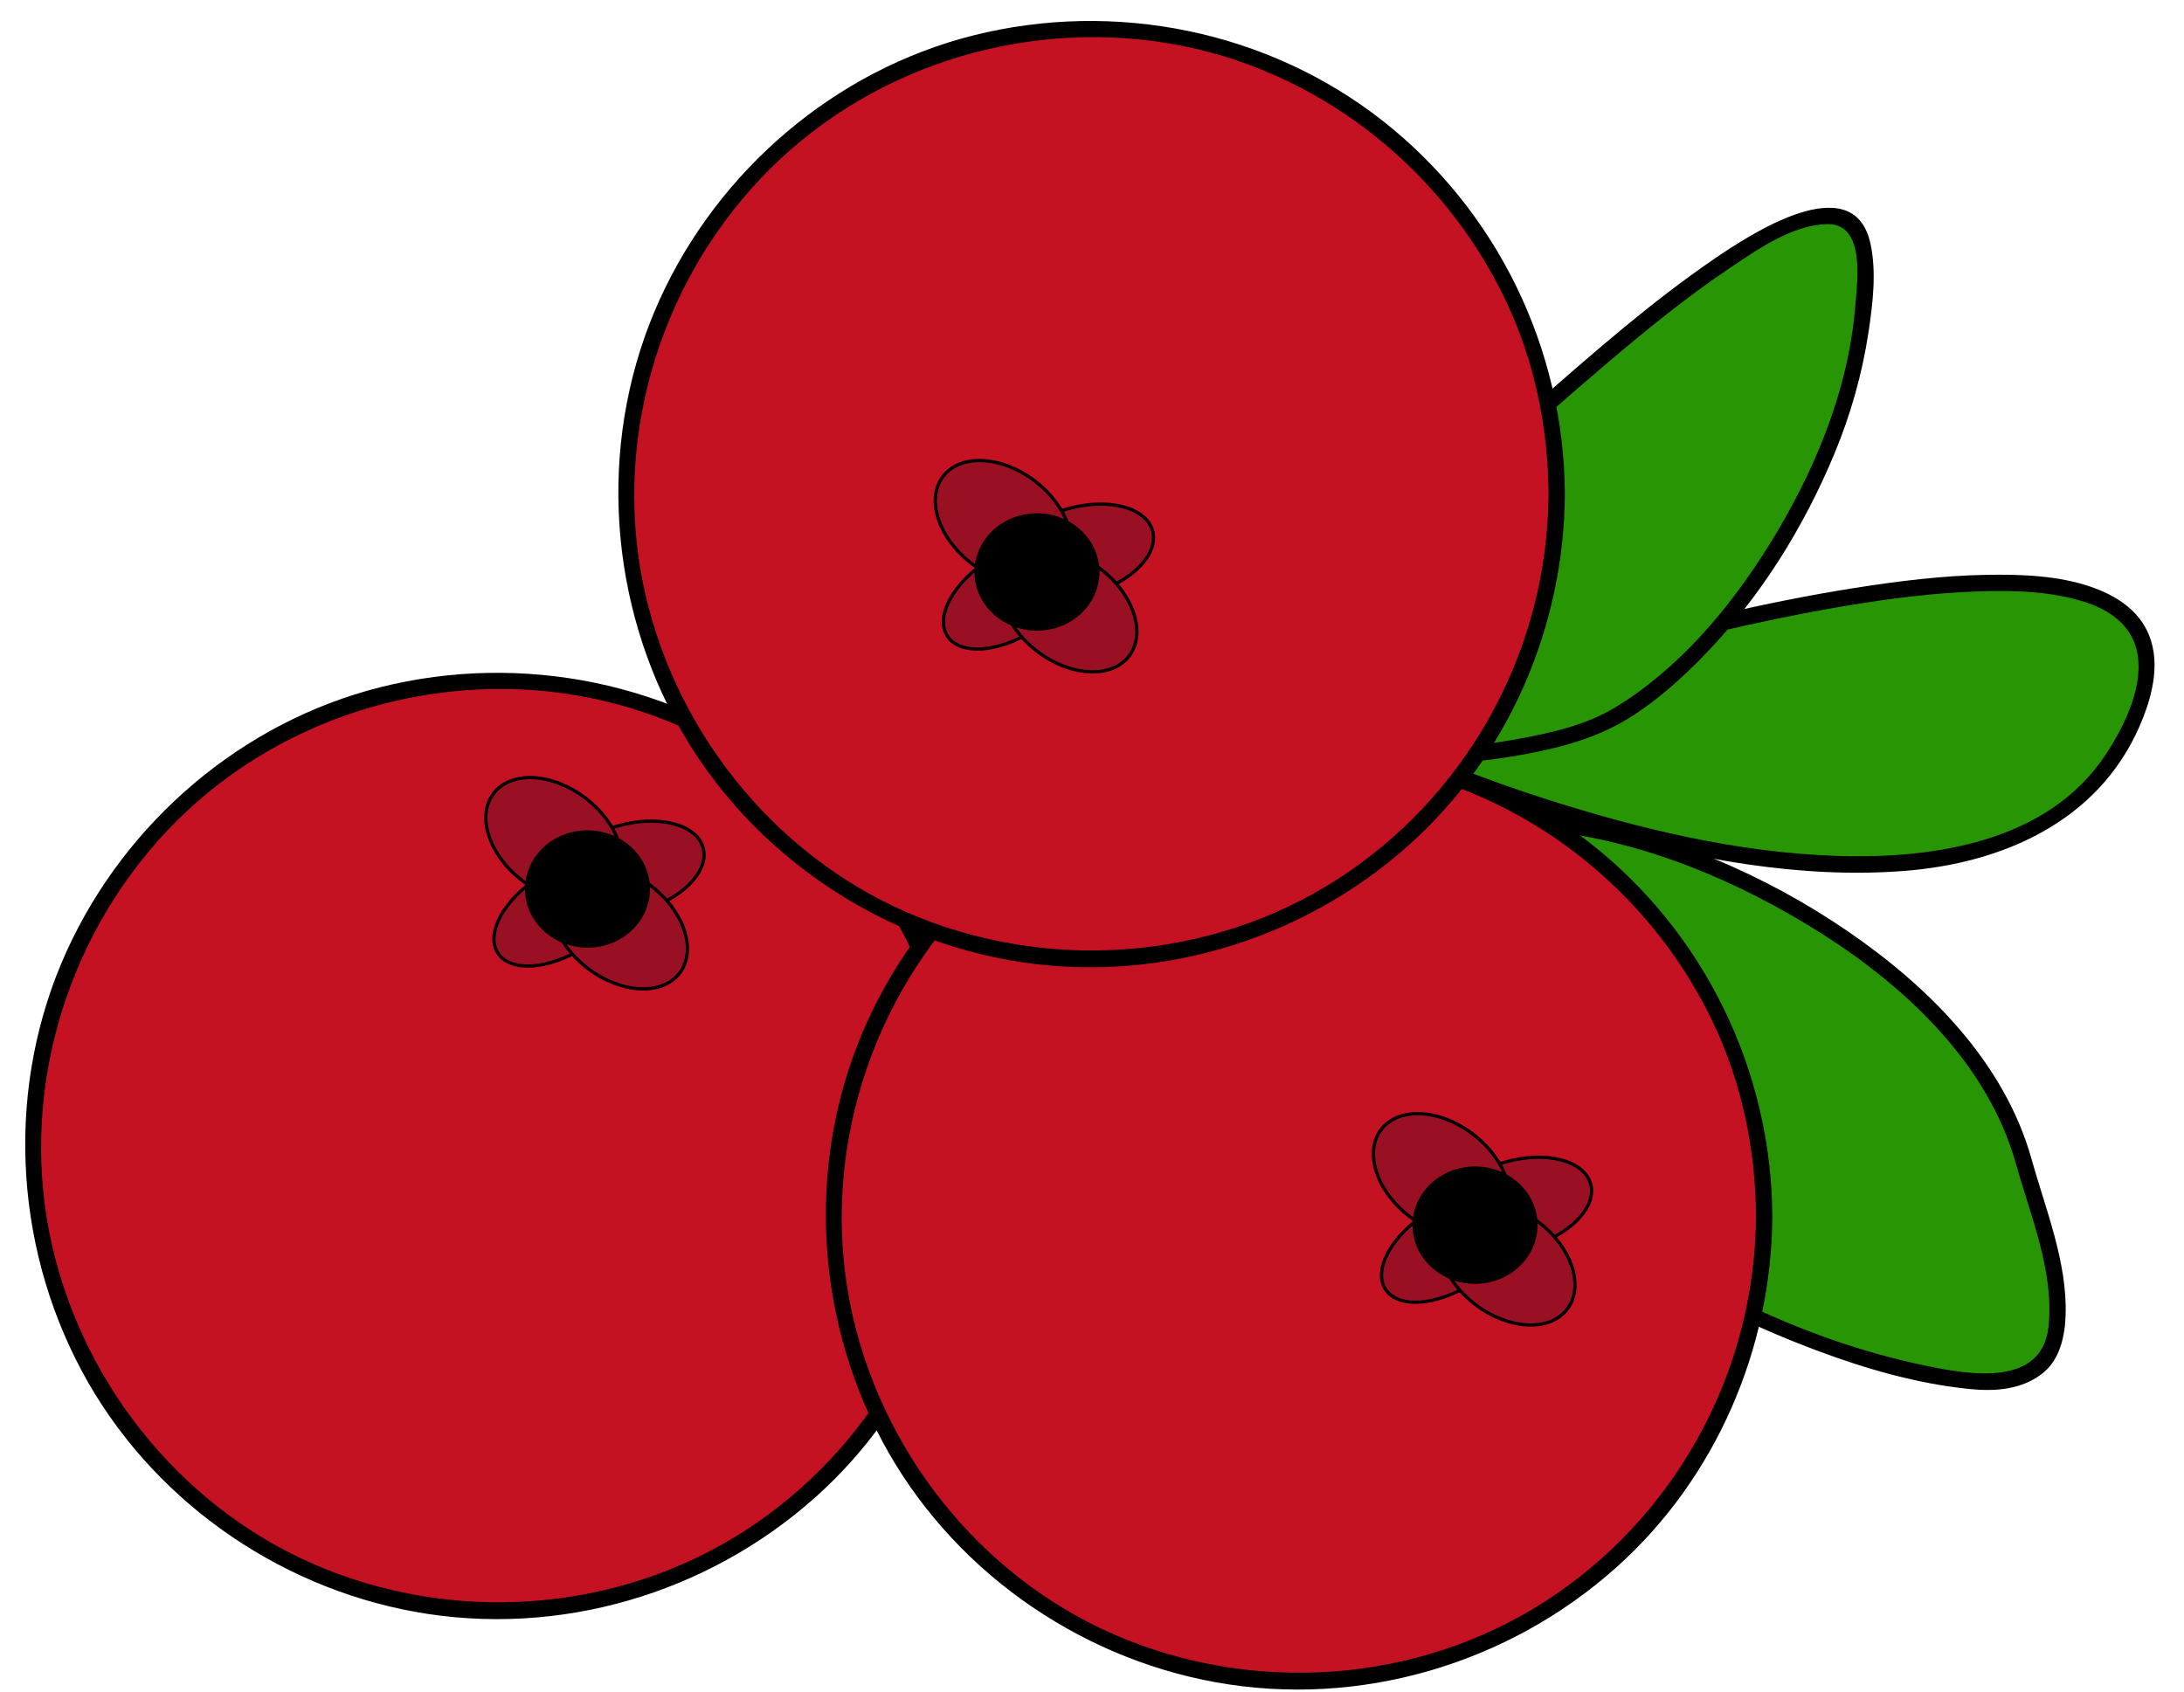
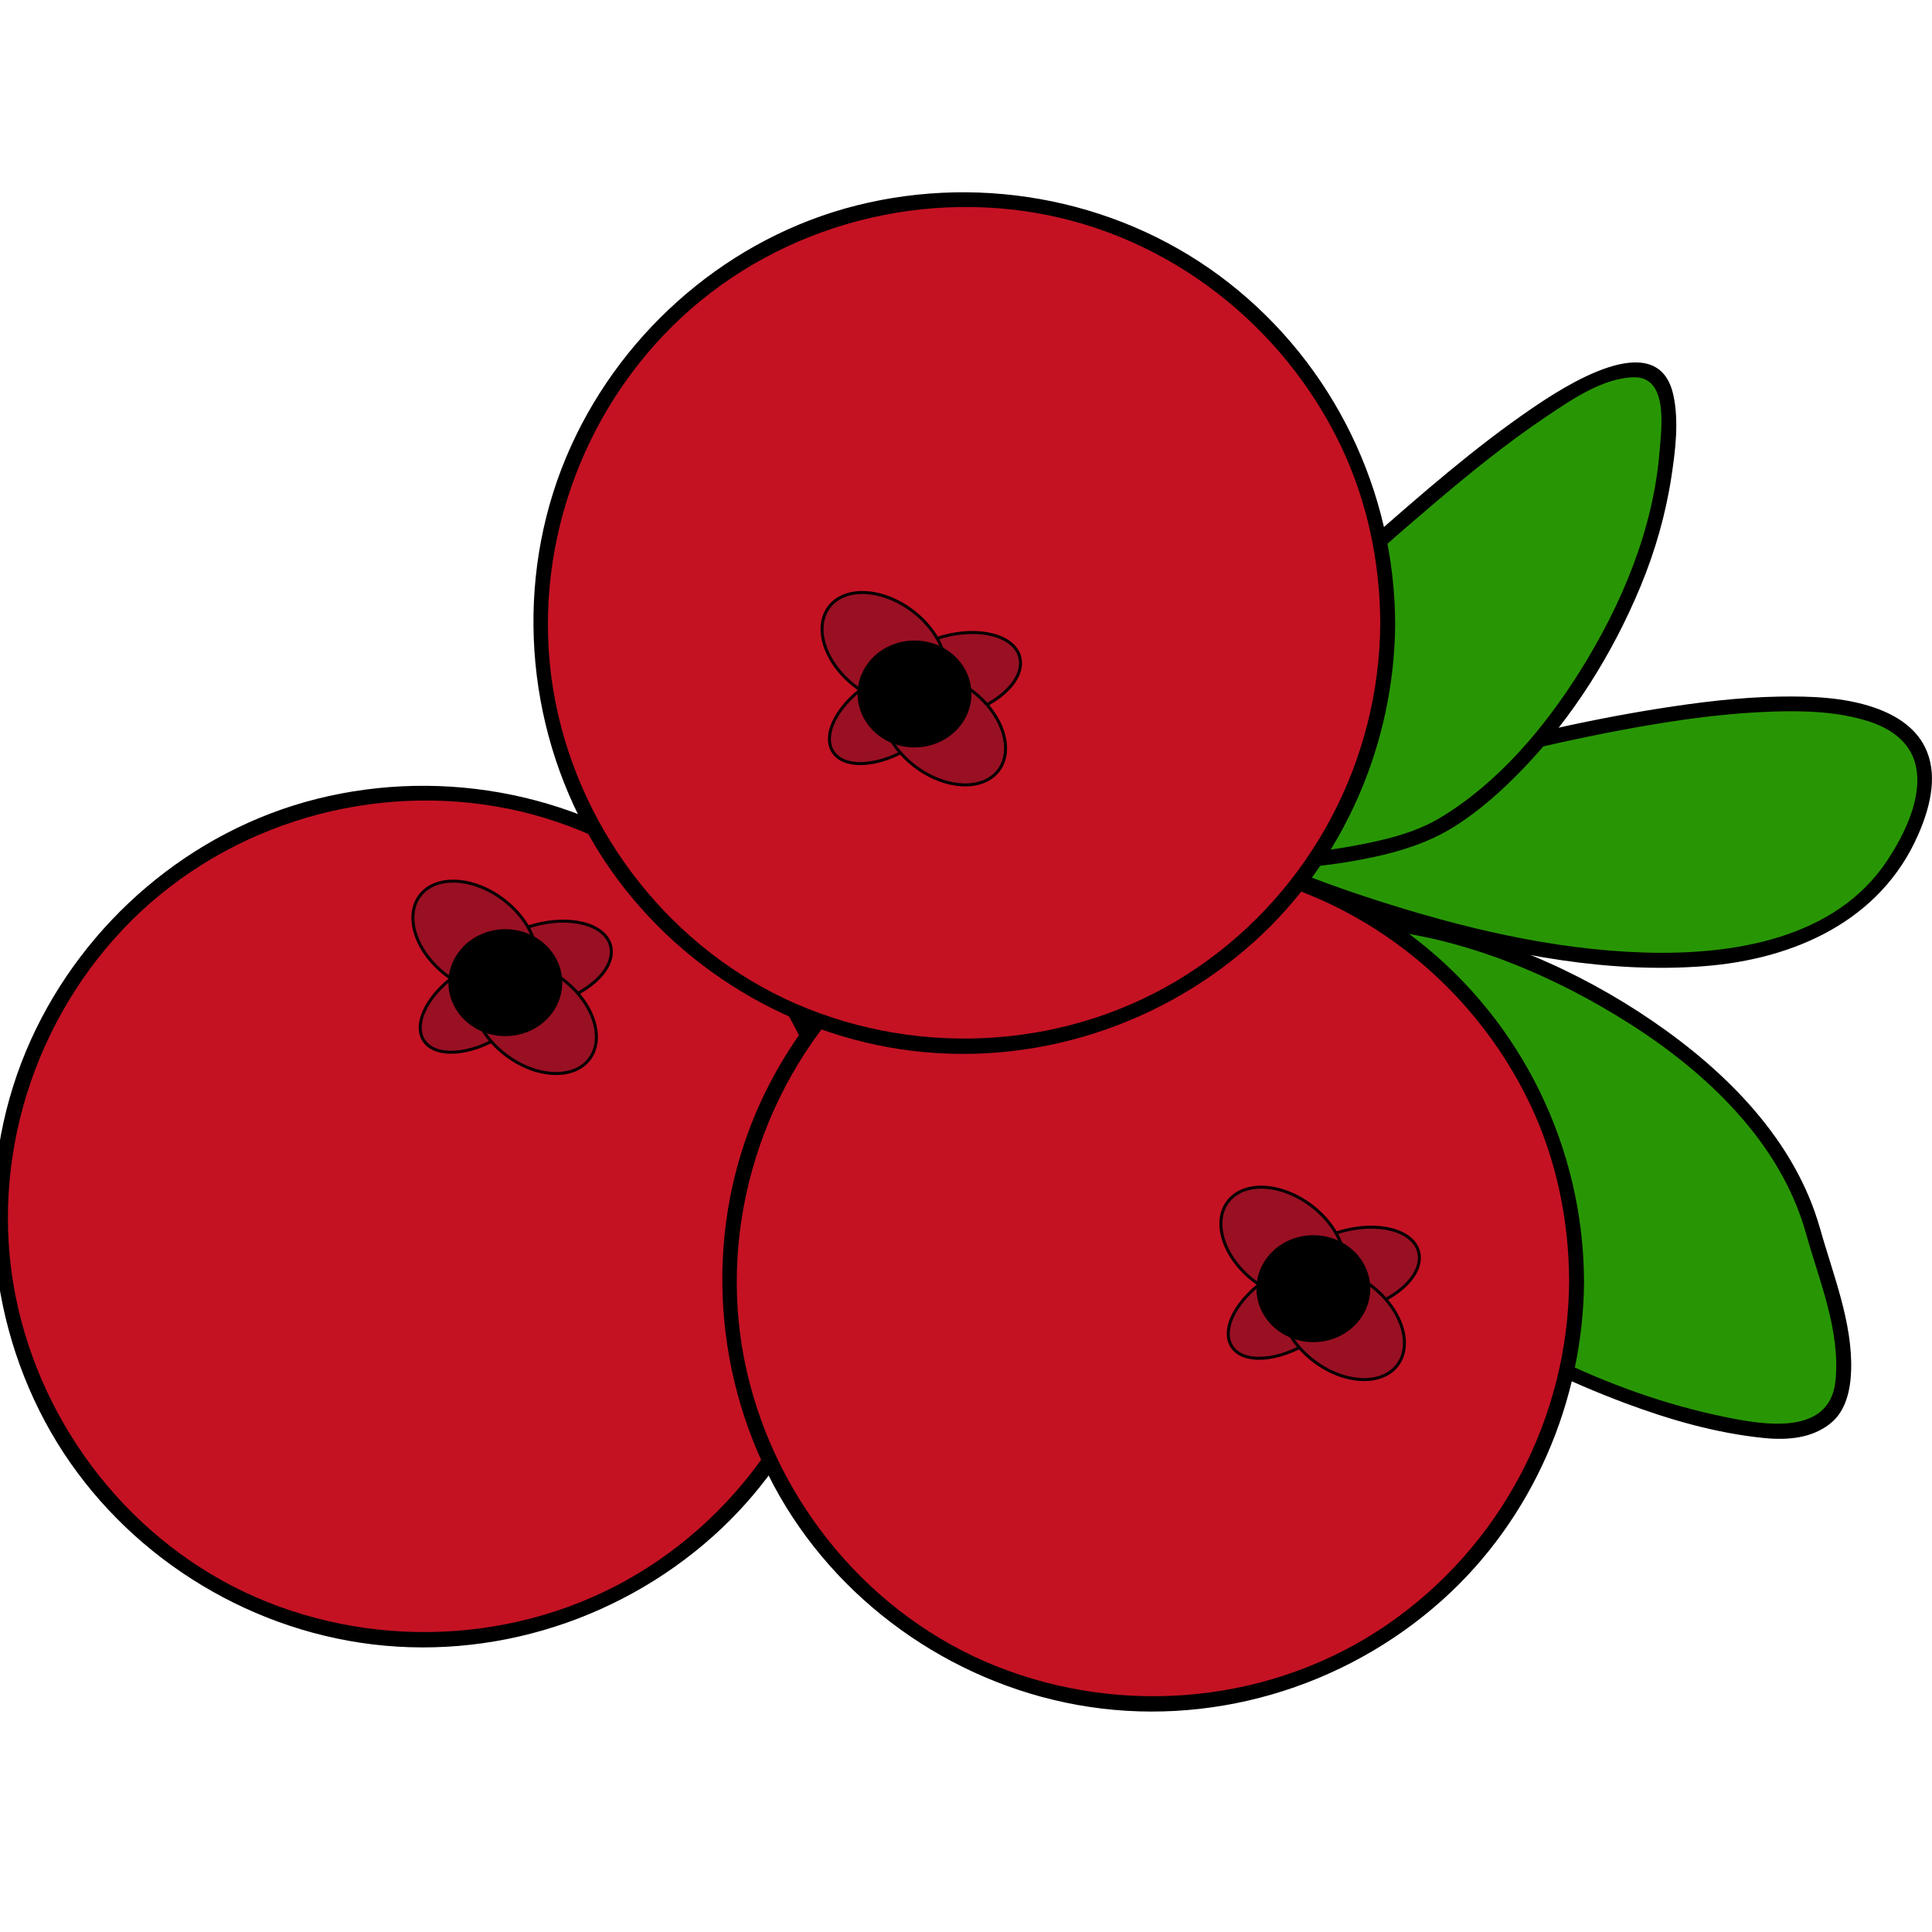
- <svg xmlns="http://www.w3.org/2000/svg" version="1.1" id="Lager_1" x="0px" y="0px" width="668.926px" height="518.114px" viewBox="322.996 261.201 668.926 518.114" enable-background="new 322.996 261.201 668.926 518.114" xml:space="preserve">
+ <svg xmlns="http://www.w3.org/2000/svg" version="1.1" id="Lager_1" x="0px" y="0px" viewBox="309.463 234.057 50 50" enable-background="new 309.463 234.057 50 50" xml:space="preserve">
  <g>
-     <path fill="#289604" d="M942.806,616.842c7.561,27.409,25.283,71.032-15.651,67.42c-45.571-4.021-142.418-45.758-176.11-117.956   C704.12,465.754,915.992,519.641,942.806,616.842z" />
+     <path fill="#289604" d="M356.379,265.897c0.582,2.108,1.945,5.464-1.204,5.186c-3.506-0.309-10.956-3.52-13.547-9.074   C338.018,254.275,354.316,258.42,356.379,265.897z" />
    <g>
-       <path d="M940.395,617.506c4.436,15.951,11.809,33.143,10.031,50.005c-1.981,18.775-24.443,14.743-37.522,12.047    c-39.054-8.049-77.094-27.46-108.196-52.128c-17.531-13.904-33.143-30.426-44.729-49.632c-7.119-11.8-14.447-26.264-13-40.519    c2.279-22.44,31.53-23.347,48.353-21.74c30.52,2.916,60.624,15.672,86.259,32.044    C907.262,563.979,931.904,587.353,940.395,617.506c0.873,3.099,5.697,1.781,4.821-1.329    c-8.346-29.636-31.435-52.682-56.187-69.657c-25.4-17.42-55.336-30.251-85.854-34.986c-18.533-2.875-46.466-4.138-57.68,14.57    c-5.342,8.912-4.107,20.091-1.261,29.594c5.526,18.453,17.252,35.249,29.79,49.601c27.895,31.929,66.242,54.923,105.669,69.67    c15.01,5.614,30.714,10.123,46.705,11.723c7.853,0.786,16.168,0.136,22.471-5.043c5.133-4.218,6.587-11.351,6.794-17.637    c0.534-16.236-6.167-32.443-10.447-47.835C944.354,613.075,939.53,614.394,940.395,617.506z" />
+       <path d="M356.193,265.949c0.341,1.227,0.908,2.55,0.772,3.847c-0.152,1.444-1.88,1.134-2.886,0.927    c-3.004-0.619-5.931-2.112-8.323-4.01c-1.349-1.07-2.55-2.341-3.441-3.818c-0.548-0.908-1.111-2.02-1-3.117    c0.175-1.726,2.425-1.796,3.72-1.672c2.348,0.224,4.664,1.206,6.635,2.465C353.644,261.831,355.54,263.629,356.193,265.949    c0.067,0.238,0.438,0.137,0.371-0.102c-0.642-2.28-2.418-4.053-4.322-5.358c-1.954-1.34-4.257-2.327-6.604-2.691    c-1.426-0.221-3.574-0.318-4.437,1.121c-0.411,0.686-0.316,1.546-0.097,2.277c0.425,1.419,1.327,2.712,2.292,3.816    c2.146,2.456,5.096,4.225,8.129,5.359c1.155,0.432,2.363,0.779,3.593,0.902c0.604,0.06,1.244,0.01,1.729-0.388    c0.395-0.324,0.507-0.873,0.523-1.357c0.041-1.249-0.474-2.496-0.804-3.68C356.498,265.608,356.127,265.709,356.193,265.949z" />
    </g>
  </g>
  <g>
-     <circle fill="#C41223" cx="475.617" cy="612.167" r="142.5" />
+     <circle fill="#C41223" cx="320.44" cy="265.538" r="10.962" />
    <g>
-       <path d="M615.617,612.167c-0.224,46.166-23.117,89.563-61.181,115.728c-38.364,26.37-88.399,31.205-131.47,14.053    c-42.246-16.824-73.755-54.828-83.936-98.904c-10.486-45.397,3.416-93.845,35.302-127.529    c31.963-33.765,79.801-49.088,125.487-41.275c44.748,7.653,83.201,37.772,102.638,78.568    C611.263,571.288,615.518,591.748,615.617,612.167c0.016,3.224,5.016,3.225,5,0c-0.216-44.491-20.734-86.72-55.723-114.241    c-35.207-27.692-82.11-37.1-125.432-26.215c-42.372,10.646-78.128,41.347-96.112,80.985    c-18.538,40.858-16.409,89.003,4.689,128.439c20.657,38.612,59.083,66.006,102.046,73.78c43.994,7.961,89.655-5.52,122.841-35.252    c30.361-27.202,47.494-66.884,47.692-107.496C620.633,608.942,615.633,608.943,615.617,612.167z" />
+       <path d="M331.209,265.538c-0.017,3.551-1.778,6.89-4.706,8.902c-2.951,2.029-6.8,2.4-10.113,1.081    c-3.25-1.294-5.674-4.218-6.457-7.608c-0.807-3.492,0.263-7.219,2.716-9.81c2.459-2.597,6.139-3.776,9.653-3.175    c3.442,0.589,6.4,2.906,7.896,6.044C330.874,262.393,331.202,263.967,331.209,265.538c0.001,0.248,0.386,0.248,0.385,0    c-0.017-3.422-1.595-6.671-4.287-8.788c-2.708-2.13-6.316-2.854-9.649-2.017c-3.26,0.819-6.01,3.181-7.393,6.23    c-1.426,3.143-1.262,6.847,0.361,9.88c1.589,2.97,4.545,5.078,7.85,5.676c3.384,0.612,6.897-0.425,9.45-2.712    c2.336-2.093,3.654-5.145,3.669-8.269C331.595,265.29,331.211,265.29,331.209,265.538z" />
    </g>
  </g>
  <g>
-     <circle fill="#C41223" cx="720.829" cy="633.742" r="142.5" />
+     <circle fill="#C41223" cx="339.303" cy="267.198" r="10.962" />
    <g>
-       <path d="M860.829,633.742c-0.224,46.166-23.117,89.563-61.181,115.728c-38.364,26.37-88.399,31.205-131.469,14.053    c-42.246-16.824-73.755-54.828-83.936-98.904c-10.487-45.397,3.416-93.845,35.302-127.529    c31.963-33.765,79.801-49.088,125.487-41.275c44.748,7.653,83.201,37.772,102.638,78.568    C856.475,592.863,860.73,613.323,860.829,633.742c0.016,3.224,5.016,3.225,5,0c-0.216-44.491-20.734-86.72-55.723-114.241    c-35.207-27.692-82.11-37.1-125.432-26.215c-42.372,10.646-78.128,41.347-96.112,80.985    c-18.538,40.858-16.409,89.003,4.689,128.439c20.657,38.612,59.083,66.006,102.046,73.78c43.994,7.961,89.655-5.52,122.841-35.252    c30.362-27.202,47.495-66.884,47.692-107.496C865.844,630.517,860.844,630.518,860.829,633.742z" />
+       <path d="M350.072,267.198c-0.017,3.551-1.778,6.89-4.706,8.902c-2.951,2.029-6.8,2.4-10.113,1.081    c-3.25-1.294-5.674-4.218-6.457-7.608c-0.807-3.492,0.263-7.219,2.716-9.81c2.459-2.597,6.139-3.776,9.653-3.175    c3.442,0.589,6.4,2.906,7.896,6.044C349.738,264.053,350.065,265.627,350.072,267.198c0.001,0.248,0.386,0.248,0.385,0    c-0.017-3.422-1.595-6.671-4.287-8.788c-2.708-2.13-6.316-2.854-9.649-2.017c-3.259,0.819-6.01,3.181-7.393,6.23    c-1.426,3.143-1.262,6.847,0.361,9.88c1.589,2.97,4.545,5.078,7.85,5.676c3.384,0.612,6.897-0.425,9.45-2.712    c2.336-2.093,3.654-5.145,3.669-8.269C350.458,266.949,350.074,266.949,350.072,267.198z" />
    </g>
  </g>
-   <ellipse transform="matrix(0.9627 -0.2705 0.2705 0.9627 -141.0734 236.6041)" fill="#991023" stroke="#000000" stroke-miterlimit="10" cx="787.833" cy="630.099" rx="23.232" ry="13.47" />
-   <ellipse transform="matrix(0.8426 -0.5386 0.5386 0.8426 -225.8925 514.3302)" fill="#991023" stroke="#000000" stroke-miterlimit="10" cx="766.854" cy="643.571" rx="23.233" ry="12.793" />
-   <ellipse transform="matrix(0.7957 0.6057 -0.6057 0.7957 552.8515 -342.77)" fill="#991023" stroke="#000000" stroke-miterlimit="10" cx="784.527" cy="648.128" rx="23.232" ry="15.923" />
-   <ellipse transform="matrix(0.7957 0.6057 -0.6057 0.7957 532.4883 -336.1229)" fill="#991023" stroke="#000000" stroke-miterlimit="10" cx="764.492" cy="621.267" rx="23.232" ry="15.923" />
-   <ellipse stroke="#000000" stroke-miterlimit="10" cx="774.777" cy="636.481" rx="18.645" ry="17.48" />
-   <ellipse transform="matrix(0.9627 -0.2705 0.2705 0.9627 -123.3577 159.2298)" fill="#991023" stroke="#000000" stroke-miterlimit="10" cx="515.987" cy="527.141" rx="23.232" ry="13.47" />
-   <ellipse transform="matrix(0.8426 -0.5386 0.5386 0.8426 -213.2284 351.7109)" fill="#991023" stroke="#000000" stroke-miterlimit="10" cx="495.014" cy="540.599" rx="23.233" ry="12.793" />
-   <ellipse transform="matrix(0.7957 0.6057 -0.6057 0.7957 434.953 -199.1542)" fill="#991023" stroke="#000000" stroke-miterlimit="10" cx="512.691" cy="545.171" rx="23.232" ry="15.923" />
-   <ellipse transform="matrix(0.7957 0.6057 -0.6057 0.7957 414.5902 -192.5065)" fill="#991023" stroke="#000000" stroke-miterlimit="10" cx="492.655" cy="518.31" rx="23.232" ry="15.923" />
-   <ellipse stroke="#000000" stroke-miterlimit="10" cx="502.935" cy="533.518" rx="18.645" ry="17.48" />
+   <ellipse transform="matrix(-0.2705 -0.9627 0.9627 -0.2705 180.6673 670.7331)" fill="#991023" stroke="#000000" stroke-width="0.077" stroke-miterlimit="10" cx="344.456" cy="266.917" rx="1.036" ry="1.787" />
+   <ellipse transform="matrix(-0.5386 -0.8426 0.8426 -0.5386 301.726 701.1419)" fill="#991023" stroke="#000000" stroke-width="0.077" stroke-miterlimit="10" cx="342.846" cy="267.954" rx="0.984" ry="1.787" />
+   <ellipse transform="matrix(0.6057 -0.7957 0.7957 0.6057 -77.7684 379.6742)" fill="#991023" stroke="#000000" stroke-width="0.077" stroke-miterlimit="10" cx="344.203" cy="268.305" rx="1.225" ry="1.787" />
+   <ellipse transform="matrix(0.6057 -0.7957 0.7957 0.6057 -76.7319 377.6331)" fill="#991023" stroke="#000000" stroke-width="0.077" stroke-miterlimit="10" cx="342.662" cy="266.238" rx="1.225" ry="1.787" />
+   <ellipse stroke="#000000" stroke-width="0.077" stroke-miterlimit="10" cx="343.453" cy="267.408" rx="1.434" ry="1.345" />
+   <ellipse transform="matrix(-0.2705 -0.9627 0.9627 -0.2705 161.7239 640.5387)" fill="#991023" stroke="#000000" stroke-width="0.077" stroke-miterlimit="10" cx="323.544" cy="258.997" rx="1.036" ry="1.787" />
+   <ellipse transform="matrix(-0.5386 -0.8426 0.8426 -0.5386 276.225 671.3347)" fill="#991023" stroke="#000000" stroke-width="0.077" stroke-miterlimit="10" cx="321.934" cy="260.033" rx="0.984" ry="1.787" />
+   <ellipse transform="matrix(0.6057 -0.7957 0.7957 0.6057 -79.7118 359.9123)" fill="#991023" stroke="#000000" stroke-width="0.077" stroke-miterlimit="10" cx="323.292" cy="260.384" rx="1.225" ry="1.787" />
+   <ellipse transform="matrix(0.6057 -0.7957 0.7957 0.6057 -78.6753 357.8712)" fill="#991023" stroke="#000000" stroke-width="0.077" stroke-miterlimit="10" cx="321.751" cy="258.318" rx="1.225" ry="1.787" />
+   <ellipse stroke="#000000" stroke-width="0.077" stroke-miterlimit="10" cx="322.541" cy="259.488" rx="1.434" ry="1.345" />
  <g>
-     <path fill="#289604" d="M764.906,497.166c0,0,174.347,74.259,211.564-15.54s-203.53-6.6-199.896-10.713L764.906,497.166z" />
+     <path fill="#289604" d="M342.694,256.691c0,0,13.412,5.712,16.275-1.195c2.863-6.908-15.657-0.508-15.377-0.824L342.694,256.691z" />
    <g>
-       <path d="M763.644,499.325c15.458,6.573,31.58,11.784,47.731,16.334c30.601,8.622,63.073,14.819,94.977,12.307    c30.125-2.371,59.178-15.14,71.893-44.172c3.745-8.55,6.615-18.928,2.982-28.008c-3.089-7.721-10.201-12.218-17.78-14.823    c-10.141-3.485-21.384-3.865-32.002-3.682c-13.546,0.233-27.062,1.921-40.429,4.029c-27.174,4.287-53.97,10.873-80.506,18.062    c-8.028,2.175-16.03,4.441-24.042,6.673c-2.403,0.67-4.806,1.34-7.224,1.954c-0.716,0.182-1.435,0.356-2.159,0.505    c-0.624,0.128-0.421,0.074-0.159,0.045c-0.235,0.026,4.156,0.578,1.805,3.623c-1.439-0.841-2.878-1.682-4.317-2.524    c-3.889,8.751-7.779,17.503-11.668,26.254c-1.297,2.919,3.01,5.465,4.317,2.524c3.889-8.751,7.779-17.503,11.668-26.254    c1.327-2.986-2.354-5.066-4.317-2.524c-2.017,2.612,1.605,4.078,3.594,3.753c1.93-0.316,3.833-0.903,5.717-1.413    c8.297-2.246,16.555-4.636,24.845-6.906c26.222-7.18,52.675-13.716,79.495-18.252c13.597-2.3,27.329-4.035,41.121-4.493    c10.814-0.359,22.027-0.031,32.417,3.277c7.235,2.303,13.844,6.773,15.761,14.485c2.667,10.727-3.613,23.33-9.247,31.965    c-17.576,26.94-52.517,32.266-82.198,31.323c-30.924-0.982-61.636-8.431-90.962-17.923c-7.048-2.281-14.042-4.737-20.967-7.368    c-2.046-0.777-4.085-1.574-6.115-2.393c-0.473-0.191-2.785-1.155-1.71-0.698C763.236,493.761,760.685,498.066,763.644,499.325z" />
+       <path d="M342.596,256.857c1.189,0.506,2.429,0.906,3.672,1.257c2.354,0.663,4.852,1.14,7.306,0.947    c2.317-0.182,4.552-1.165,5.53-3.398c0.288-0.658,0.509-1.456,0.229-2.155c-0.238-0.594-0.785-0.94-1.368-1.14    c-0.78-0.268-1.645-0.297-2.462-0.283c-1.042,0.018-2.082,0.148-3.11,0.31c-2.09,0.33-4.152,0.836-6.193,1.389    c-0.618,0.167-1.233,0.342-1.849,0.513c-0.185,0.052-0.37,0.103-0.556,0.15c-0.055,0.014-0.11,0.027-0.166,0.039    c-0.048,0.01-0.032,0.006-0.012,0.003c-0.018,0.002,0.32,0.044,0.139,0.279c-0.111-0.065-0.221-0.129-0.332-0.194    c-0.299,0.673-0.598,1.346-0.898,2.02c-0.1,0.225,0.232,0.42,0.332,0.194c0.299-0.673,0.598-1.346,0.898-2.02    c0.102-0.23-0.181-0.39-0.332-0.194c-0.155,0.201,0.123,0.314,0.276,0.289c0.148-0.024,0.295-0.069,0.44-0.109    c0.638-0.173,1.274-0.357,1.911-0.531c2.017-0.552,4.052-1.055,6.115-1.404c1.046-0.177,2.102-0.31,3.163-0.346    c0.832-0.028,1.694-0.002,2.494,0.252c0.557,0.177,1.065,0.521,1.212,1.114c0.205,0.825-0.278,1.795-0.711,2.459    c-1.352,2.072-4.04,2.482-6.323,2.41c-2.379-0.076-4.741-0.649-6.997-1.379c-0.542-0.175-1.08-0.364-1.613-0.567    c-0.157-0.06-0.314-0.121-0.47-0.184c-0.036-0.015-0.214-0.089-0.132-0.054C342.565,256.429,342.369,256.761,342.596,256.857z" />
    </g>
  </g>
  <g>
-     <path fill="#289604" d="M756.16,419.094c22.524-13.06,136.907-133.583,138.005-76.485c1.087,56.498-41.374,117.961-76.257,138.055   c-18.5,10.656-58.59,13.724-64.15,10.692C737.714,482.605,756.16,419.094,756.16,419.094z" />
+     <path fill="#289604" d="M342.021,250.686c1.733-1.005,10.532-10.276,10.616-5.884c0.084,4.346-3.183,9.074-5.866,10.62   c-1.423,0.82-4.507,1.056-4.935,0.822C340.602,255.571,342.021,250.686,342.021,250.686z" />
    <g>
-       <path d="M757.422,421.253c8.306-4.895,15.569-12.005,22.792-18.309c11.641-10.16,23.163-20.455,34.948-30.45    c12.123-10.282,24.493-20.362,37.7-29.231c8.424-5.657,19.029-13.108,29.595-13.416c12.009-0.35,9.368,17.624,8.803,24.821    c-2.065,26.325-12.817,51.762-26.701,73.941c-11.94,19.074-27.532,37.607-46.984,49.355c-8.727,5.271-19.128,7.643-29.047,9.485    c-9.244,1.717-18.808,2.772-28.222,2.467c-6.412-0.208-8.634-3.078-9.91-9.331c-1.641-8.039-0.57-16.873,0.511-24.913    c1.626-12.097,4.269-24.186,7.663-35.913c0.899-3.104-3.927-4.42-4.821-1.329c-3.114,10.757-5.491,21.79-7.217,32.849    c-1.247,7.993-2.131,16.128-1.724,24.225c0.286,5.679,1.299,12.071,5.419,16.315c3.764,3.877,10.555,3.221,15.444,3.108    c9.821-0.227,19.685-1.638,29.284-3.67c9.468-2.004,18.757-4.986,27.008-10.121c8.622-5.366,16.292-12.274,23.318-19.561    c16.965-17.596,30.204-38.867,39.561-61.381c4.968-11.954,8.529-24.493,10.457-37.295c1.306-8.675,2.472-18.282,0.614-26.973    c-5.132-24.001-37.343-2.614-47.709,4.463c-19.204,13.112-36.816,28.561-54.278,43.864c-7.867,6.895-15.675,13.86-23.617,20.669    c-4.895,4.197-9.831,8.723-15.411,12.012C752.123,418.571,754.638,422.894,757.422,421.253z" />
+       <path d="M342.118,250.852c0.639-0.377,1.198-0.923,1.753-1.408c0.896-0.782,1.782-1.574,2.688-2.342    c0.933-0.791,1.884-1.566,2.9-2.249c0.648-0.435,1.464-1.008,2.277-1.032c0.924-0.027,0.721,1.356,0.677,1.909    c-0.159,2.025-0.986,3.982-2.054,5.688c-0.919,1.467-2.118,2.893-3.614,3.797c-0.671,0.405-1.471,0.588-2.234,0.73    c-0.711,0.132-1.447,0.213-2.171,0.19c-0.493-0.016-0.664-0.237-0.762-0.718c-0.126-0.618-0.044-1.298,0.039-1.916    c0.125-0.931,0.328-1.861,0.589-2.763c0.069-0.239-0.302-0.34-0.371-0.102c-0.24,0.827-0.422,1.676-0.555,2.527    c-0.096,0.615-0.164,1.241-0.133,1.864c0.022,0.437,0.1,0.929,0.417,1.255c0.29,0.298,0.812,0.248,1.188,0.239    c0.755-0.017,1.514-0.126,2.253-0.282c0.728-0.154,1.443-0.384,2.078-0.779c0.663-0.413,1.253-0.944,1.794-1.505    c1.305-1.354,2.323-2.99,3.043-4.722c0.382-0.92,0.656-1.884,0.804-2.869c0.1-0.667,0.19-1.406,0.047-2.075    c-0.395-1.846-2.873-0.201-3.67,0.343c-1.477,1.009-2.832,2.197-4.175,3.374c-0.605,0.53-1.206,1.066-1.817,1.59    c-0.377,0.323-0.756,0.671-1.186,0.924C341.71,250.645,341.904,250.978,342.118,250.852z" />
    </g>
  </g>
  <g>
-     <circle fill="#C41223" cx="657.284" cy="412.5" r="142.5" />
+     <circle fill="#C41223" cx="334.415" cy="250.178" r="10.962" />
    <g>
-       <path d="M797.284,412.5c-0.224,46.166-23.117,89.563-61.181,115.728c-38.364,26.37-88.399,31.205-131.469,14.053    c-42.246-16.824-73.755-54.828-83.936-98.904c-10.486-45.397,3.416-93.845,35.302-127.529    c31.963-33.765,79.801-49.088,125.487-41.275c44.748,7.653,83.201,37.772,102.638,78.568    C792.93,371.621,797.185,392.081,797.284,412.5c0.016,3.224,5.016,3.225,5,0c-0.216-44.491-20.734-86.72-55.723-114.241    c-35.207-27.692-82.11-37.1-125.432-26.215c-42.372,10.646-78.128,41.347-96.112,80.985    c-18.538,40.858-16.409,89.003,4.689,128.439c20.657,38.612,59.083,66.006,102.046,73.78c43.994,7.961,89.655-5.52,122.841-35.252    c30.361-27.202,47.494-66.884,47.692-107.496C802.299,409.275,797.299,409.276,797.284,412.5z" />
+       <path d="M345.184,250.178c-0.017,3.551-1.778,6.89-4.706,8.902c-2.951,2.029-6.8,2.4-10.113,1.081    c-3.25-1.294-5.674-4.218-6.457-7.608c-0.807-3.492,0.263-7.219,2.716-9.81c2.459-2.597,6.139-3.776,9.653-3.175    c3.442,0.589,6.4,2.906,7.895,6.044C344.849,247.034,345.177,248.608,345.184,250.178c0.001,0.248,0.386,0.248,0.385,0    c-0.017-3.423-1.595-6.671-4.287-8.788c-2.708-2.13-6.316-2.854-9.649-2.017c-3.259,0.819-6.01,3.181-7.393,6.23    c-1.426,3.143-1.262,6.847,0.361,9.88c1.589,2.97,4.545,5.078,7.85,5.676c3.384,0.612,6.897-0.425,9.45-2.712    c2.336-2.093,3.654-5.145,3.669-8.269C345.57,249.93,345.185,249.93,345.184,250.178z" />
    </g>
  </g>
-   <ellipse transform="matrix(0.9627 -0.2705 0.2705 0.9627 -91.9557 192.8473)" fill="#991023" stroke="#000000" stroke-miterlimit="10" cx="653.648" cy="430.027" rx="23.232" ry="13.47" />
-   <ellipse transform="matrix(0.8426 -0.5386 0.5386 0.8426 -139.2562 410.5685)" fill="#991023" stroke="#000000" stroke-miterlimit="10" cx="632.68" cy="443.493" rx="23.233" ry="12.793" />
-   <ellipse transform="matrix(0.7957 0.6057 -0.6057 0.7957 404.2586 -302.3724)" fill="#991023" stroke="#000000" stroke-miterlimit="10" cx="650.348" cy="448.062" rx="23.232" ry="15.923" />
-   <ellipse transform="matrix(0.7957 0.6057 -0.6057 0.7957 383.8955 -295.7253)" fill="#991023" stroke="#000000" stroke-miterlimit="10" cx="630.313" cy="421.201" rx="23.232" ry="15.923" />
-   <ellipse stroke="#000000" stroke-miterlimit="10" cx="640.597" cy="436.408" rx="18.645" ry="17.48" />
+   <ellipse transform="matrix(-0.2705 -0.9627 0.9627 -0.2705 182.3698 641.2423)" fill="#991023" stroke="#000000" stroke-width="0.077" stroke-miterlimit="10" cx="334.134" cy="251.526" rx="1.036" ry="1.787" />
+   <ellipse transform="matrix(-0.5386 -0.8426 0.8426 -0.5386 298.8132 668.764)" fill="#991023" stroke="#000000" stroke-width="0.077" stroke-miterlimit="10" cx="332.524" cy="252.563" rx="0.984" ry="1.787" />
+   <ellipse transform="matrix(0.6057 -0.7957 0.7957 0.6057 -69.5923 365.3928)" fill="#991023" stroke="#000000" stroke-width="0.077" stroke-miterlimit="10" cx="333.881" cy="252.914" rx="1.225" ry="1.787" />
+   <ellipse transform="matrix(0.6057 -0.7957 0.7957 0.6057 -68.5559 363.3517)" fill="#991023" stroke="#000000" stroke-width="0.077" stroke-miterlimit="10" cx="332.34" cy="250.848" rx="1.225" ry="1.787" />
+   <ellipse stroke="#000000" stroke-width="0.077" stroke-miterlimit="10" cx="333.131" cy="252.017" rx="1.434" ry="1.345" />
</svg>
